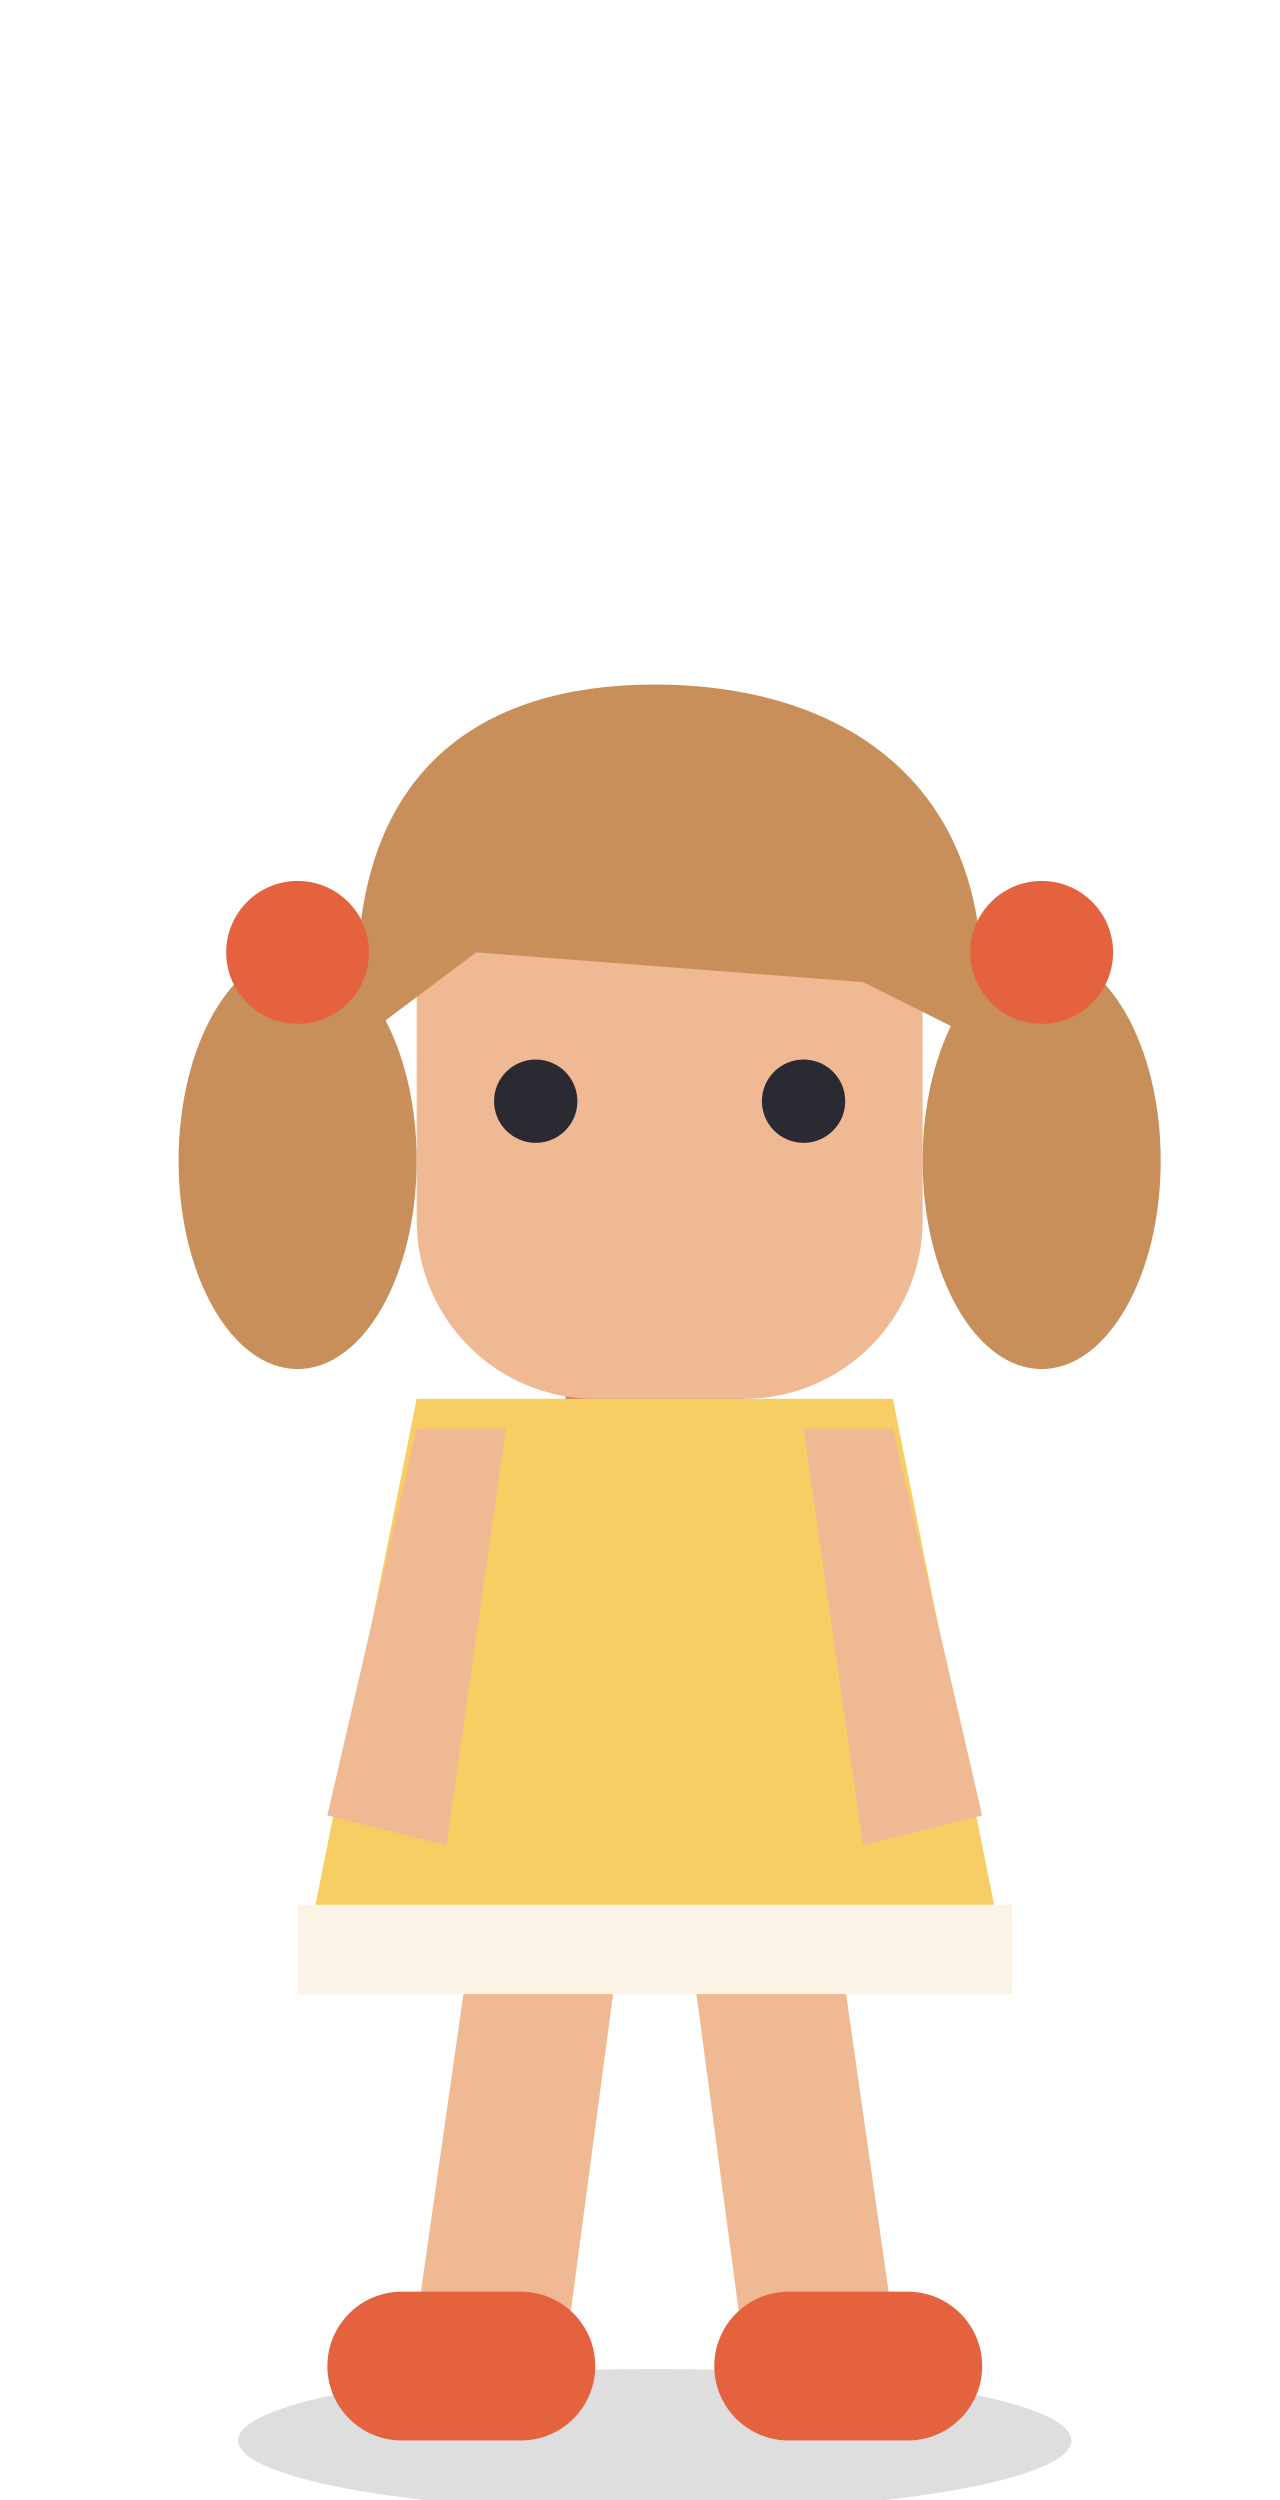
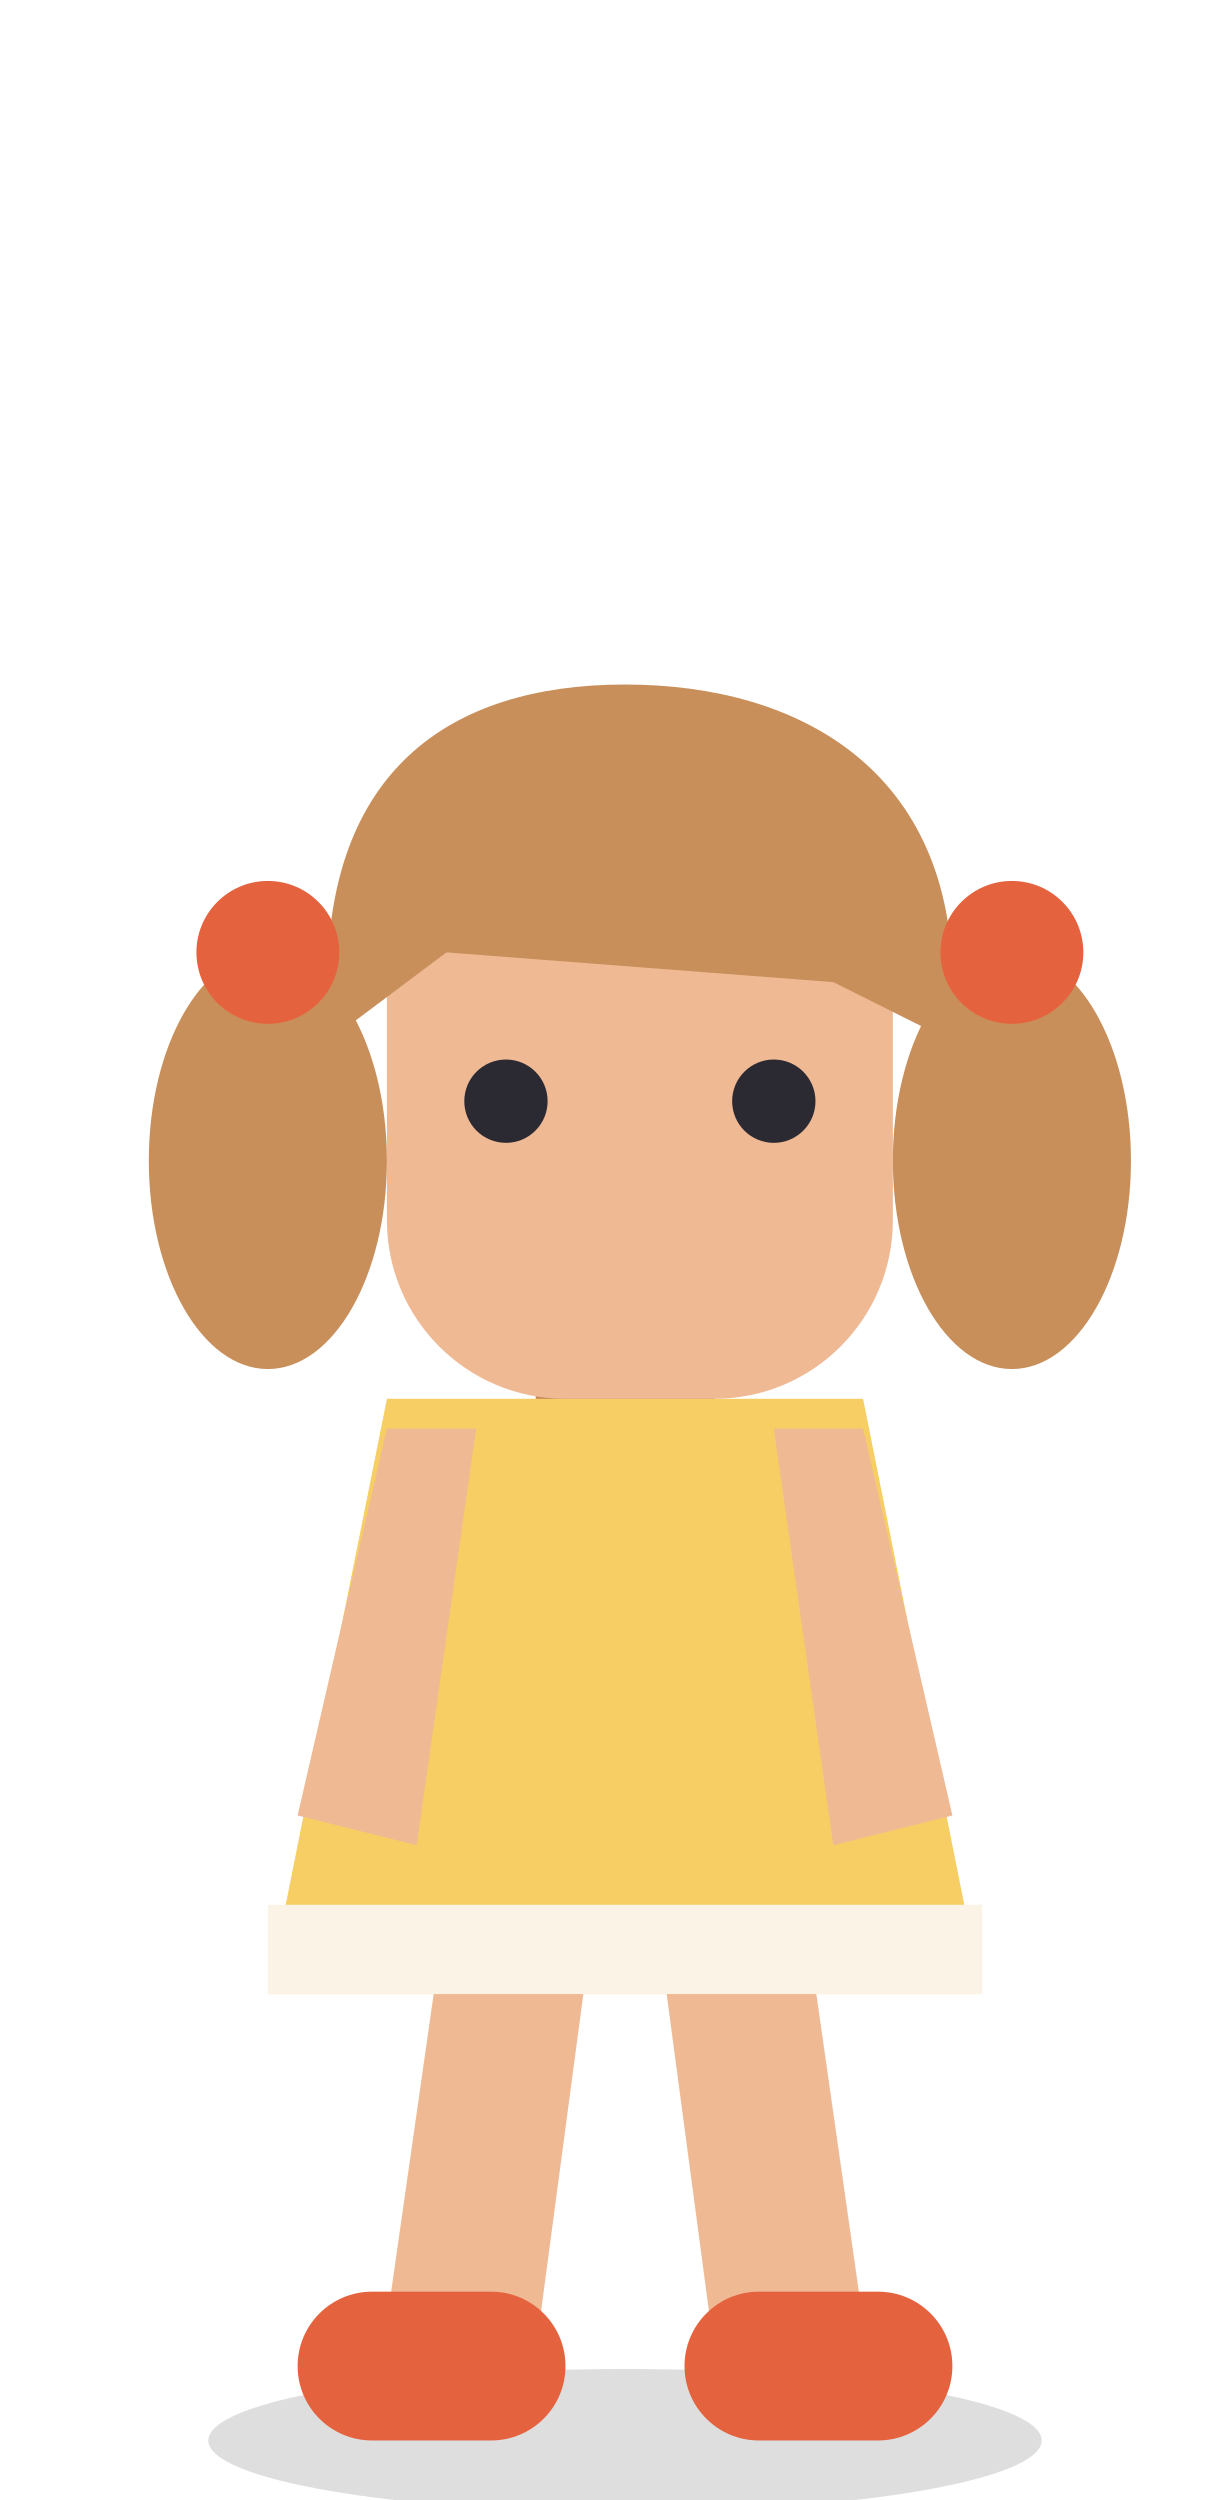
- <svg xmlns="http://www.w3.org/2000/svg" width="129" height="252" viewBox="0 0 43 84">
+ <svg xmlns="http://www.w3.org/2000/svg" width="123" height="252" viewBox="1 0 41 84">
  <ellipse cx="22" cy="82" rx="14" ry="2.4" fill="#2B2A33" opacity="0.16" />
  <polygon points="16,64 21,64 19,79 14,78" fill="#EFB994" />
  <polygon points="23,64 28,64 30,78 25,79" fill="#EFB994" />
  <rect x="11" y="77" width="9" height="5" rx="2.5" fill="#E4623E" />
  <rect x="24" y="77" width="9" height="5" rx="2.5" fill="#E4623E" />
  <g transform="translate(0 1) scale(1 1)">
    <rect x="19" y="44" width="6" height="4" fill="#C4885B" />
    <polygon points="14,46 30,46 34,66 10,66" fill="#F7CE64" />
    <polygon points="10,63 34,63 34,66 10,66" fill="#FBF4E6" />
    <polygon points="14,47 17,47 15,61 11,60" fill="#EFB994" />
    <polygon points="27,47 30,47 33,60 29,61" fill="#EFB994" />
    <rect x="14" y="26" width="17" height="20" rx="6" fill="#EFB994" />
    <path d="M12 24 C12 40 12 40 12 40 L12 24 Z" fill="#C98F5A" />
    <path d="M12 32 C12 25 16 22 22 22 C28 22 33 25 33 32 L33 34 L29 32 L16 31 L12 34 Z" fill="#C98F5A" />
    <ellipse cx="10" cy="38" rx="4" ry="7" fill="#C98F5A" />
    <ellipse cx="35" cy="38" rx="4" ry="7" fill="#C98F5A" />
    <circle cx="10" cy="31" r="2.4" fill="#E4623E" />
    <circle cx="35" cy="31" r="2.4" fill="#E4623E" />
    <circle cx="18" cy="36" r="1.4" fill="#2B2A33" />
    <circle cx="27" cy="36" r="1.4" fill="#2B2A33" />
  </g>
</svg>
